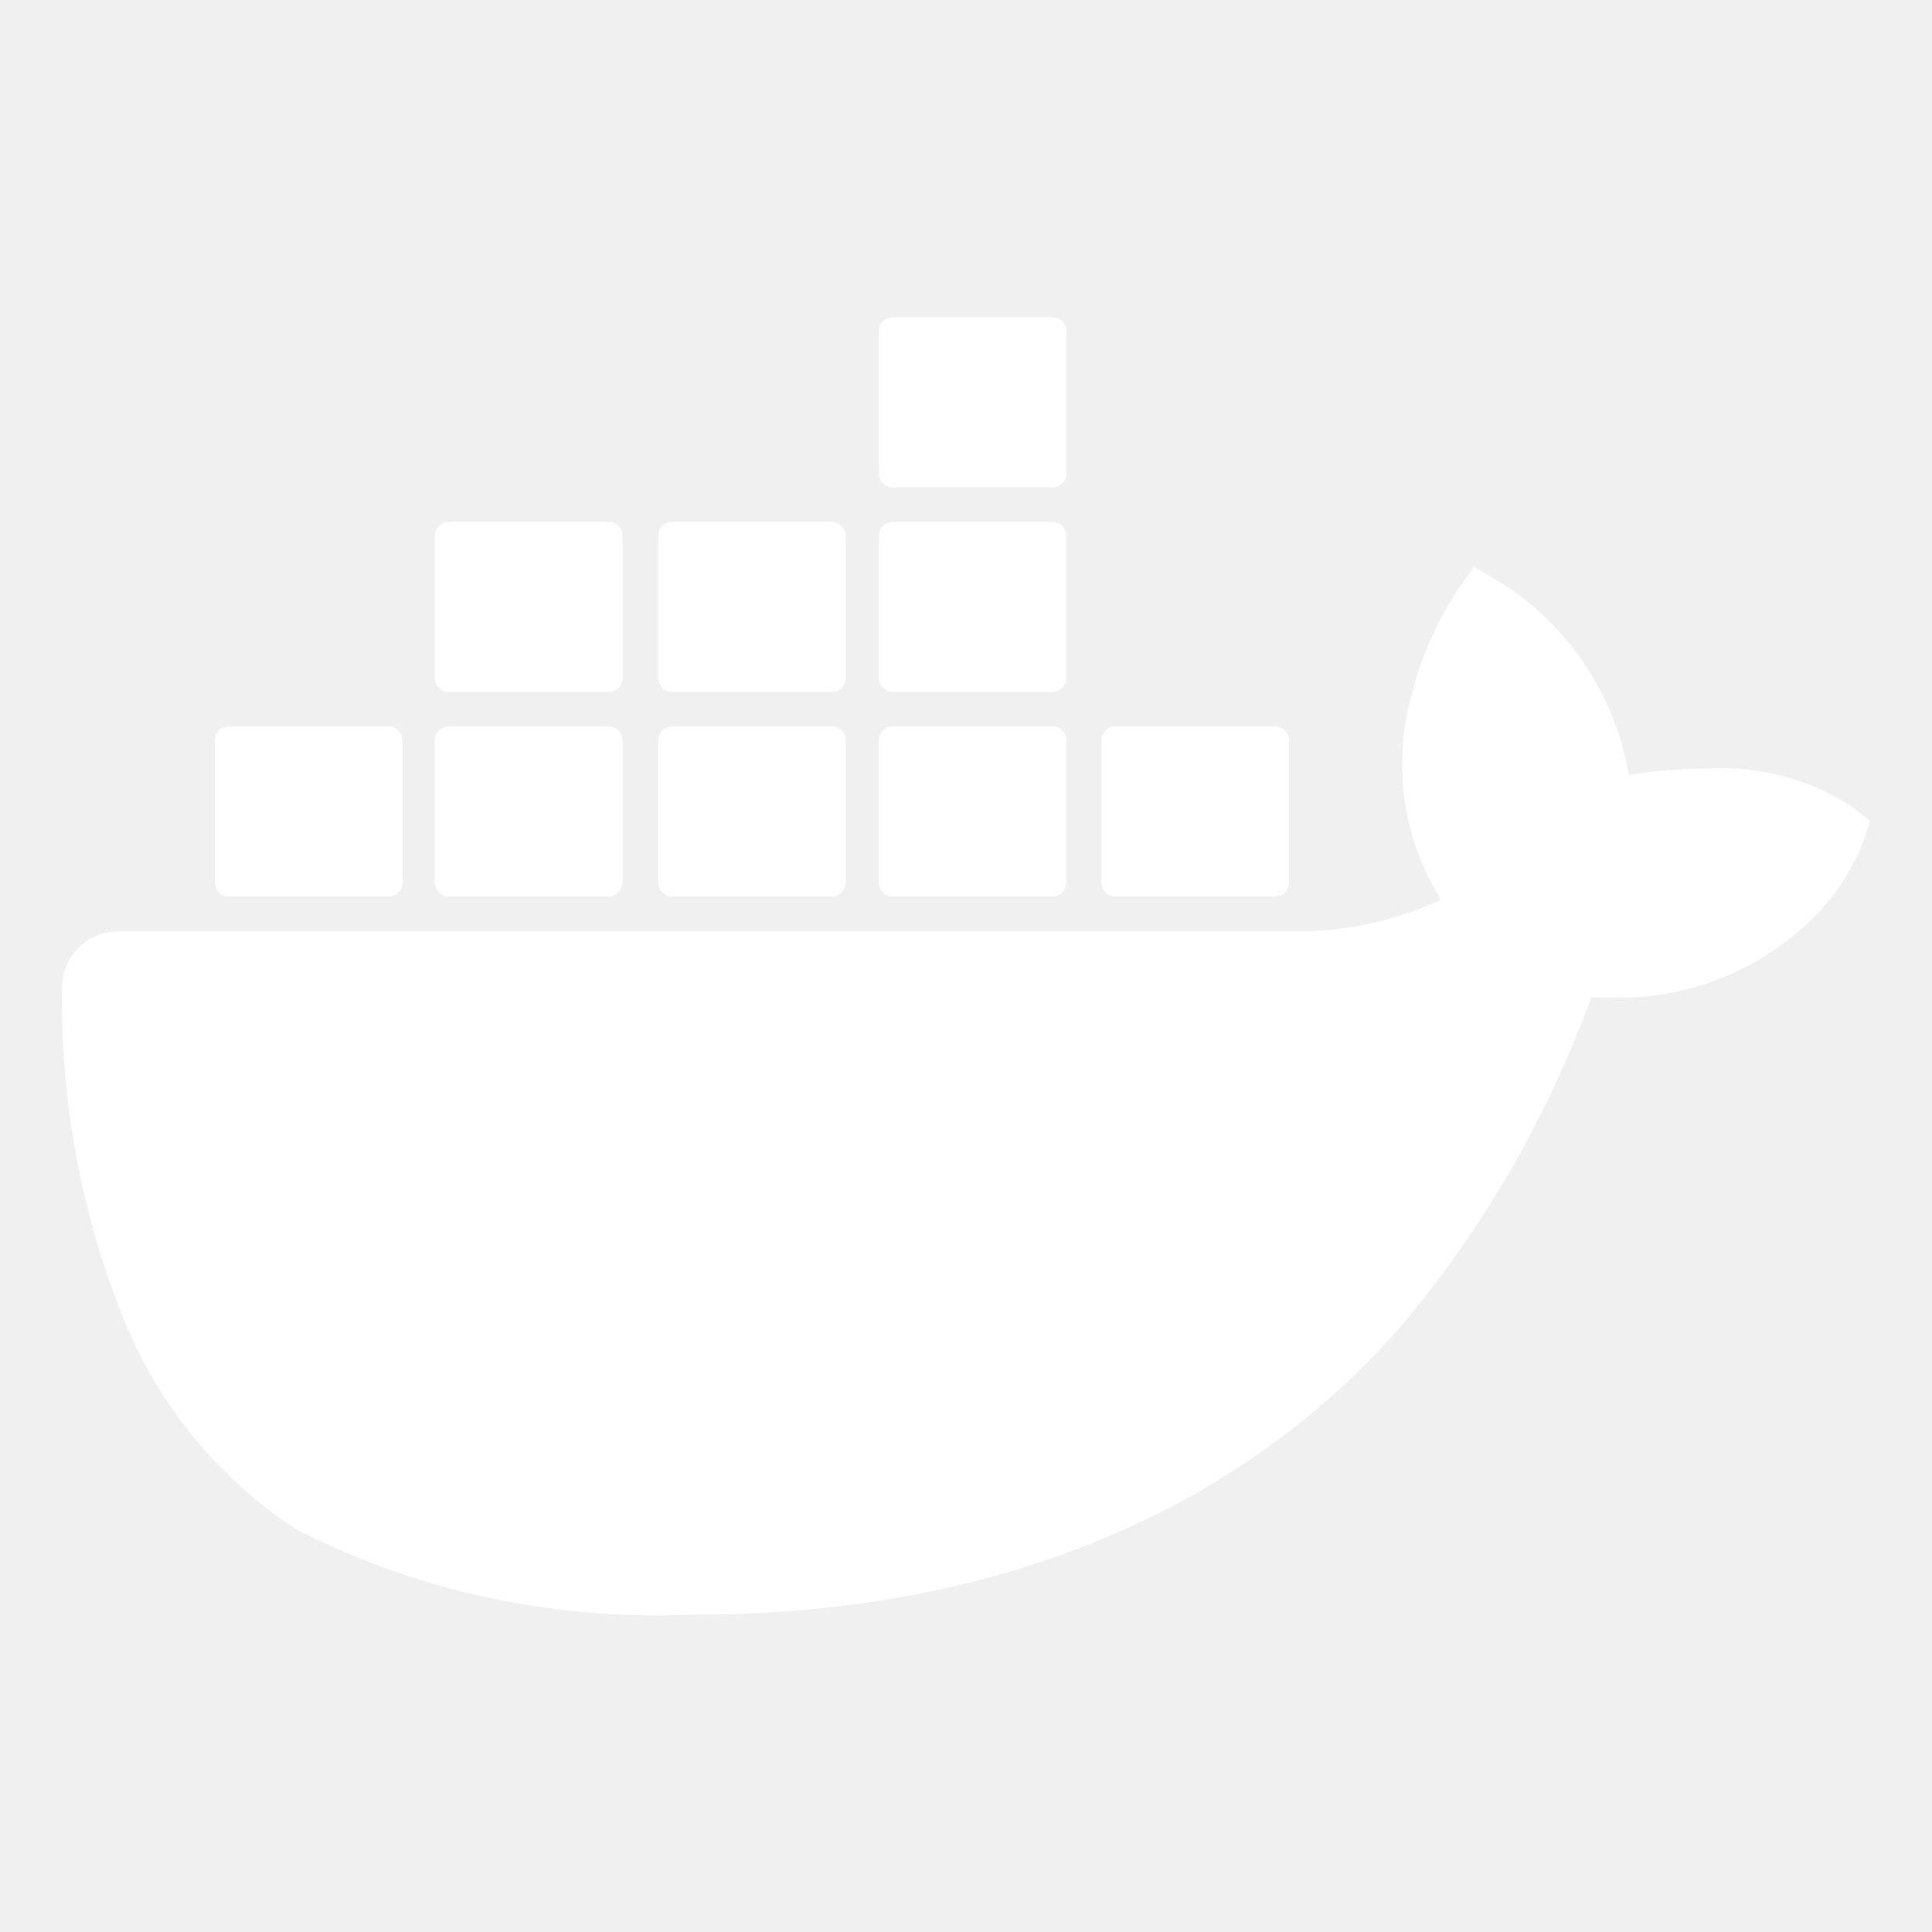
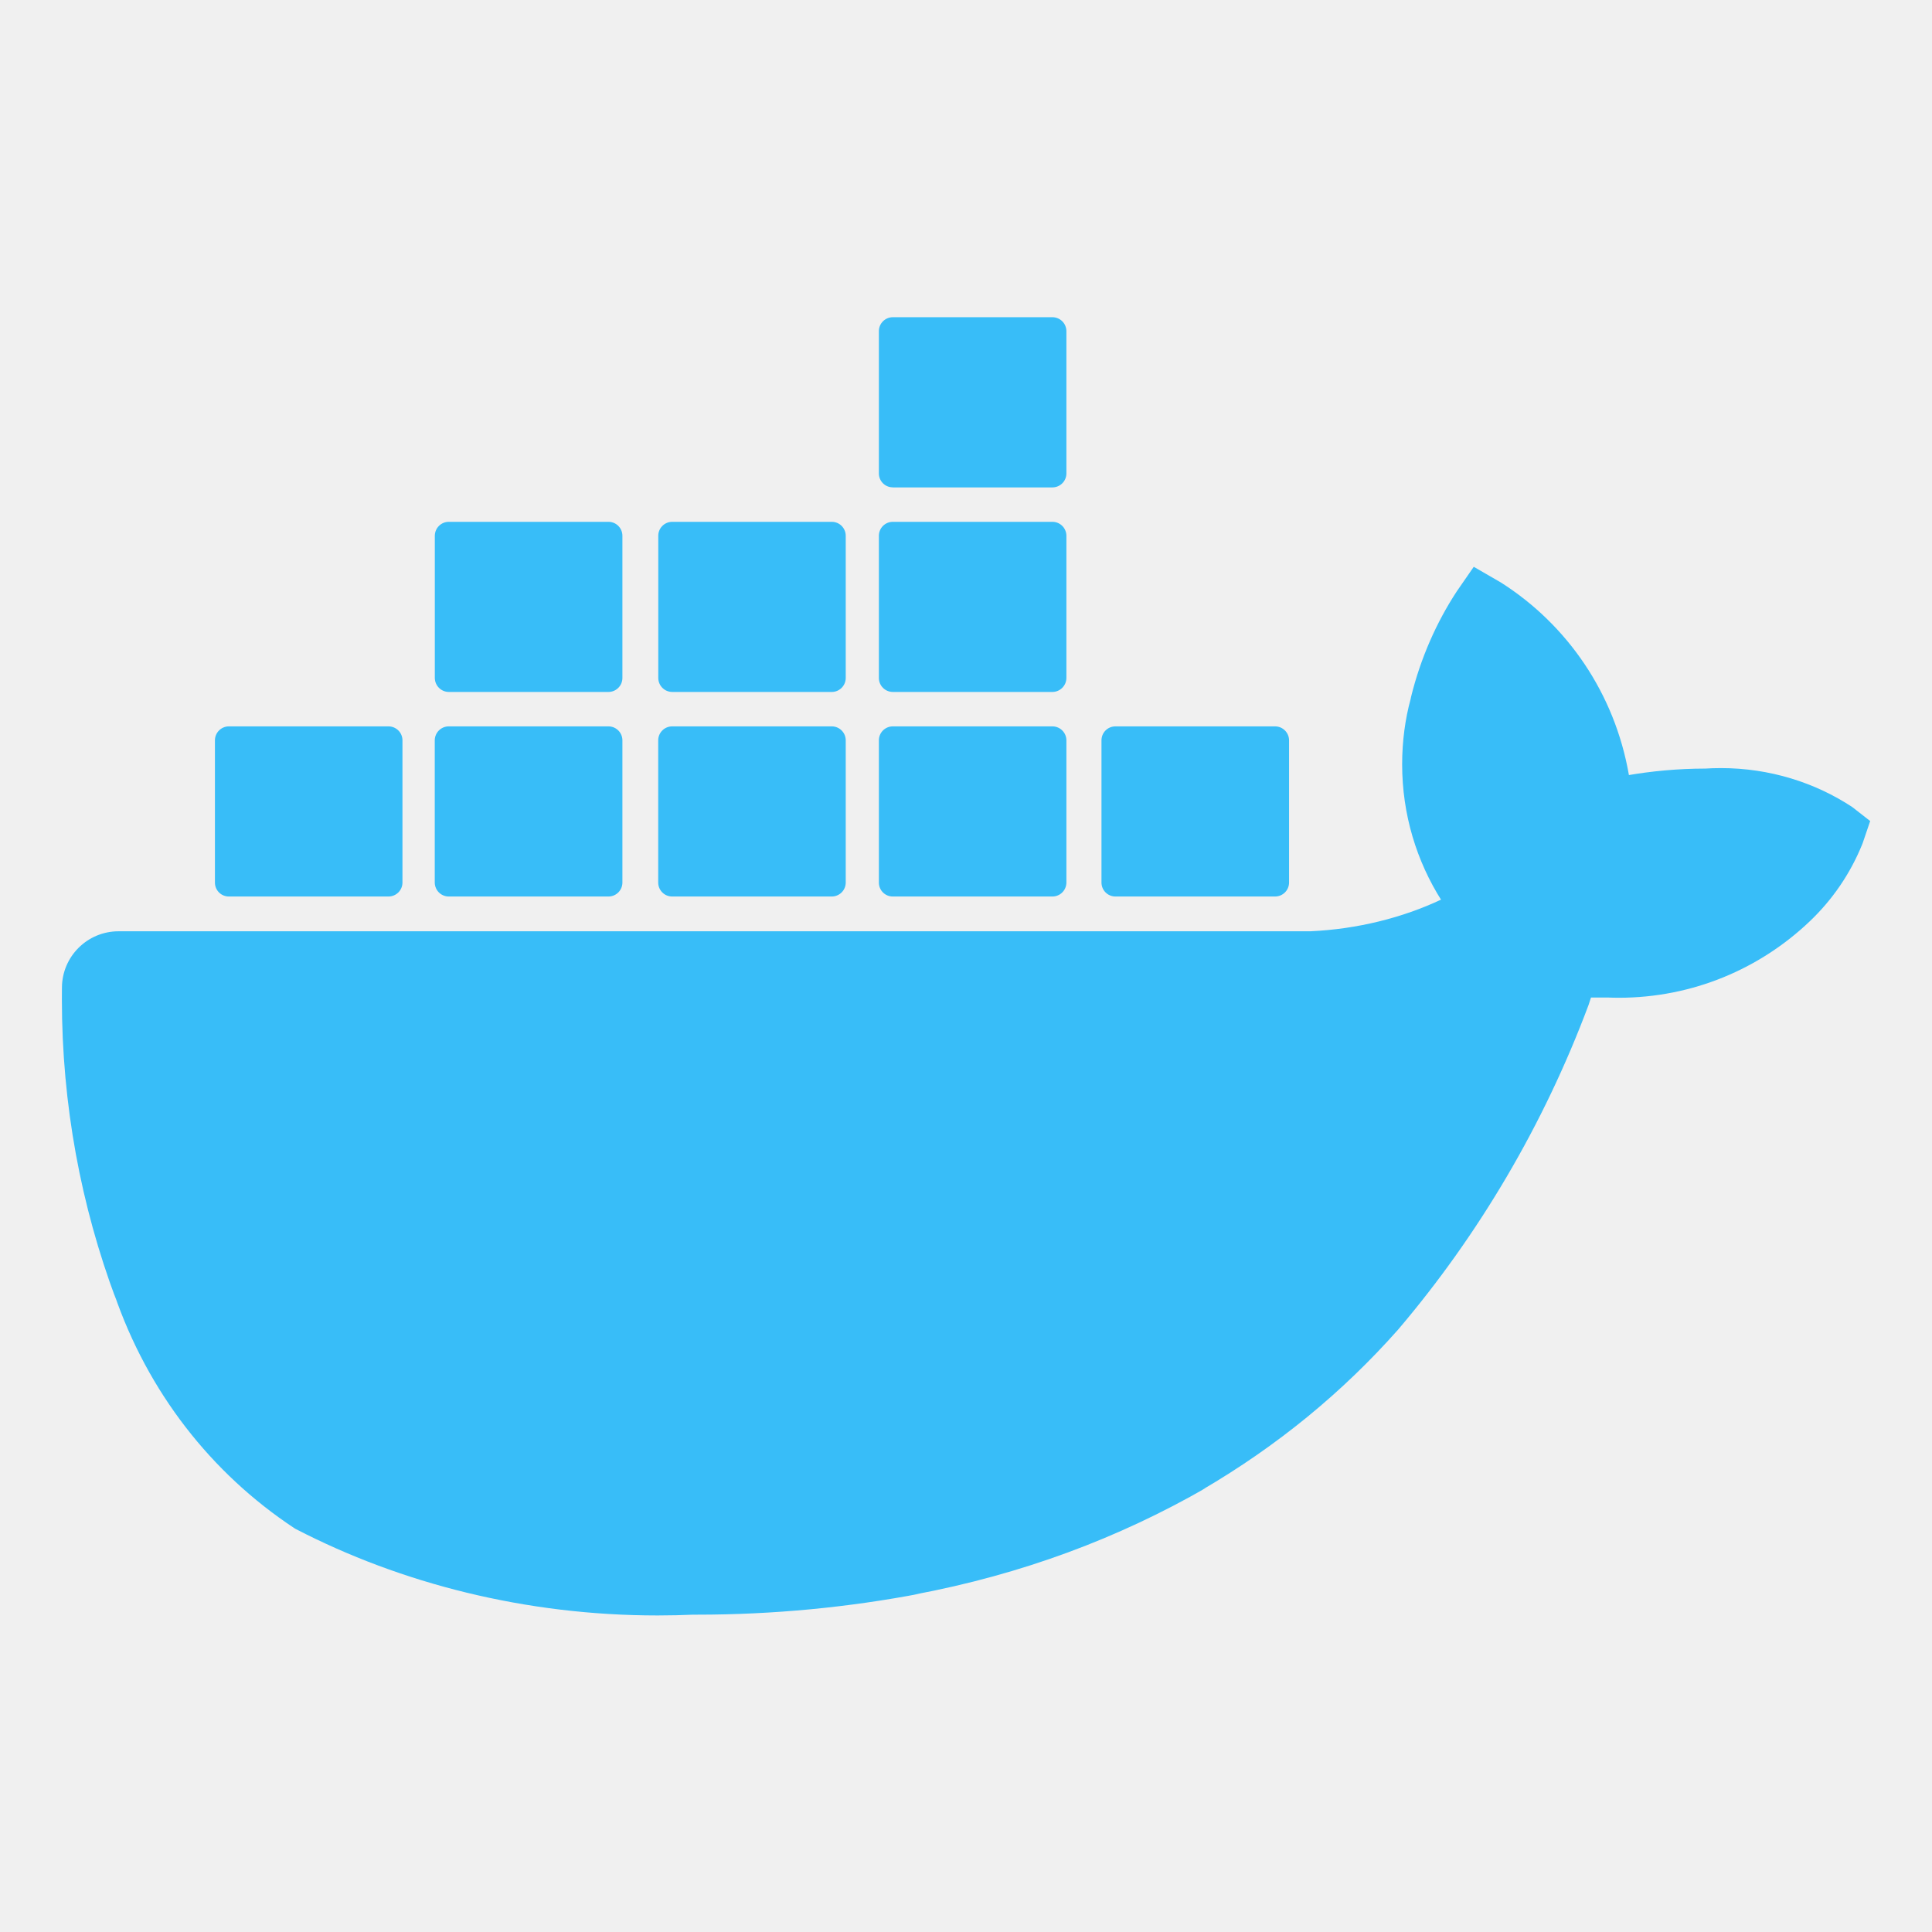
- <svg xmlns="http://www.w3.org/2000/svg" fill="#FFFFFF" width="800px" height="800px" viewBox="0 0 32 32" version="1.1">
+ <svg xmlns="http://www.w3.org/2000/svg" fill="#38bdf8" width="800px" height="800px" viewBox="0 0 32 32" version="1.1">
  <path d="M30.679 13.367c-0.613-0.404-1.366-0.645-2.175-0.645-0.093 0-0.185 0.003-0.276 0.009l0.012-0.001c-0.446 0.001-0.882 0.041-1.306 0.115l0.046-0.007c-0.235-1.357-1.025-2.495-2.122-3.191l-0.019-0.011-0.429-0.248-0.282 0.408c-0.336 0.512-0.599 1.108-0.756 1.745l-0.008 0.039c-0.089 0.324-0.14 0.696-0.14 1.080 0 0.831 0.24 1.605 0.654 2.258l-0.010-0.017c-0.637 0.299-1.381 0.488-2.164 0.524l-0.013 0h-19.729c-0.516 0.001-0.934 0.418-0.936 0.933v0c-0.001 0.056-0.001 0.123-0.001 0.19 0 1.751 0.317 3.428 0.897 4.977l-0.032-0.098c0.558 1.633 1.612 2.975 2.98 3.881l0.028 0.017c1.744 0.903 3.808 1.432 5.995 1.432 0.207 0 0.412-0.005 0.617-0.014l-0.029 0.001c0.018 0 0.039 0 0.060 0 1.272 0 2.515-0.121 3.72-0.352l-0.123 0.020c1.795-0.336 3.395-0.939 4.845-1.773l-0.074 0.039c1.257-0.735 2.331-1.621 3.245-2.652l0.012-0.014c1.325-1.56 2.403-3.381 3.145-5.365l0.041-0.125h0.276c0.055 0.002 0.119 0.004 0.183 0.004 1.226 0 2.34-0.481 3.163-1.265l-0.002 0.002c0.377-0.358 0.676-0.793 0.873-1.281l0.009-0.024 0.122-0.359zM3.79 14.849h2.646c0.127-0.001 0.23-0.104 0.23-0.231 0 0 0 0 0 0v0-2.355c0-0 0-0.001 0-0.001 0-0.127-0.103-0.23-0.23-0.231h-2.646c-0.127 0.001-0.23 0.104-0.23 0.231v0 2.356c0 0 0 0 0 0.001 0 0.127 0.103 0.23 0.23 0.23 0 0 0 0 0.001 0h-0zM7.434 14.849h2.644c0.127 0 0.231-0.103 0.231-0.231 0 0 0 0 0-0v0-2.355c0-0 0-0.001 0-0.001 0-0.127-0.103-0.23-0.23-0.231h-2.646c-0 0-0 0-0 0-0.128 0-0.232 0.104-0.232 0.232 0 0 0 0 0 0v0 2.355c0.001 0.128 0.104 0.231 0.232 0.231v0zM11.132 14.849h2.646c0.127-0.001 0.23-0.104 0.23-0.231 0 0 0 0 0 0v0-2.355c0-0 0-0.001 0-0.001 0-0.127-0.103-0.23-0.23-0.231h-2.646c-0.127 0.001-0.23 0.104-0.23 0.231v0 2.356c0 0.127 0.103 0.231 0.231 0.231v0zM14.788 14.849h2.643c0 0 0 0 0 0 0.128 0 0.231-0.103 0.232-0.231v-2.355c0-0 0-0 0-0 0-0.128-0.104-0.232-0.232-0.232-0 0-0 0-0 0h-2.643c-0.127 0-0.231 0.103-0.231 0.231v0 2.356c0 0 0 0 0 0.001 0 0.127 0.103 0.23 0.23 0.23 0 0 0 0 0.001 0h-0zM7.434 11.461h2.644c0.128-0.001 0.231-0.104 0.231-0.232 0 0 0 0 0 0v0-2.355c0 0 0 0 0-0 0-0.127-0.103-0.231-0.231-0.231h-2.644c-0.128 0-0.231 0.103-0.232 0.231v2.355c0.001 0.128 0.104 0.231 0.232 0.232h0zM11.132 11.461h2.646c0.127-0.001 0.23-0.105 0.23-0.232v0-2.355c0 0 0 0 0-0 0-0.127-0.103-0.231-0.231-0.231h-2.643c-0.127 0-0.231 0.103-0.231 0.231 0 0 0 0 0 0v0 2.355c0.001 0.128 0.103 0.231 0.231 0.232h0zM14.788 11.461h2.643c0.128-0.001 0.231-0.104 0.232-0.232v-2.355c-0.001-0.128-0.104-0.231-0.232-0.231h-2.643c-0.127 0-0.231 0.103-0.231 0.231 0 0 0 0 0 0v0 2.355c0 0.128 0.103 0.231 0.231 0.232h0zM14.788 8.073h2.643c0 0 0 0 0 0 0.128 0 0.232-0.104 0.232-0.232 0-0 0-0 0-0v0-2.356c-0.001-0.128-0.104-0.231-0.232-0.231 0 0-0 0-0 0h-2.643c-0.127 0-0.231 0.103-0.231 0.231v0 2.356c0 0 0 0 0 0.001 0 0.127 0.103 0.23 0.23 0.23 0 0 0 0 0.001 0h-0zM18.475 14.849h2.644c0 0 0 0 0 0 0.128 0 0.231-0.103 0.232-0.231v-2.355c0-0 0-0 0-0 0-0.128-0.104-0.232-0.232-0.232-0 0-0 0-0 0h-2.644c0 0 0 0-0 0-0.128 0-0.231 0.103-0.231 0.231v2.356c0 0.127 0.103 0.231 0.231 0.231v0z" />
</svg>
